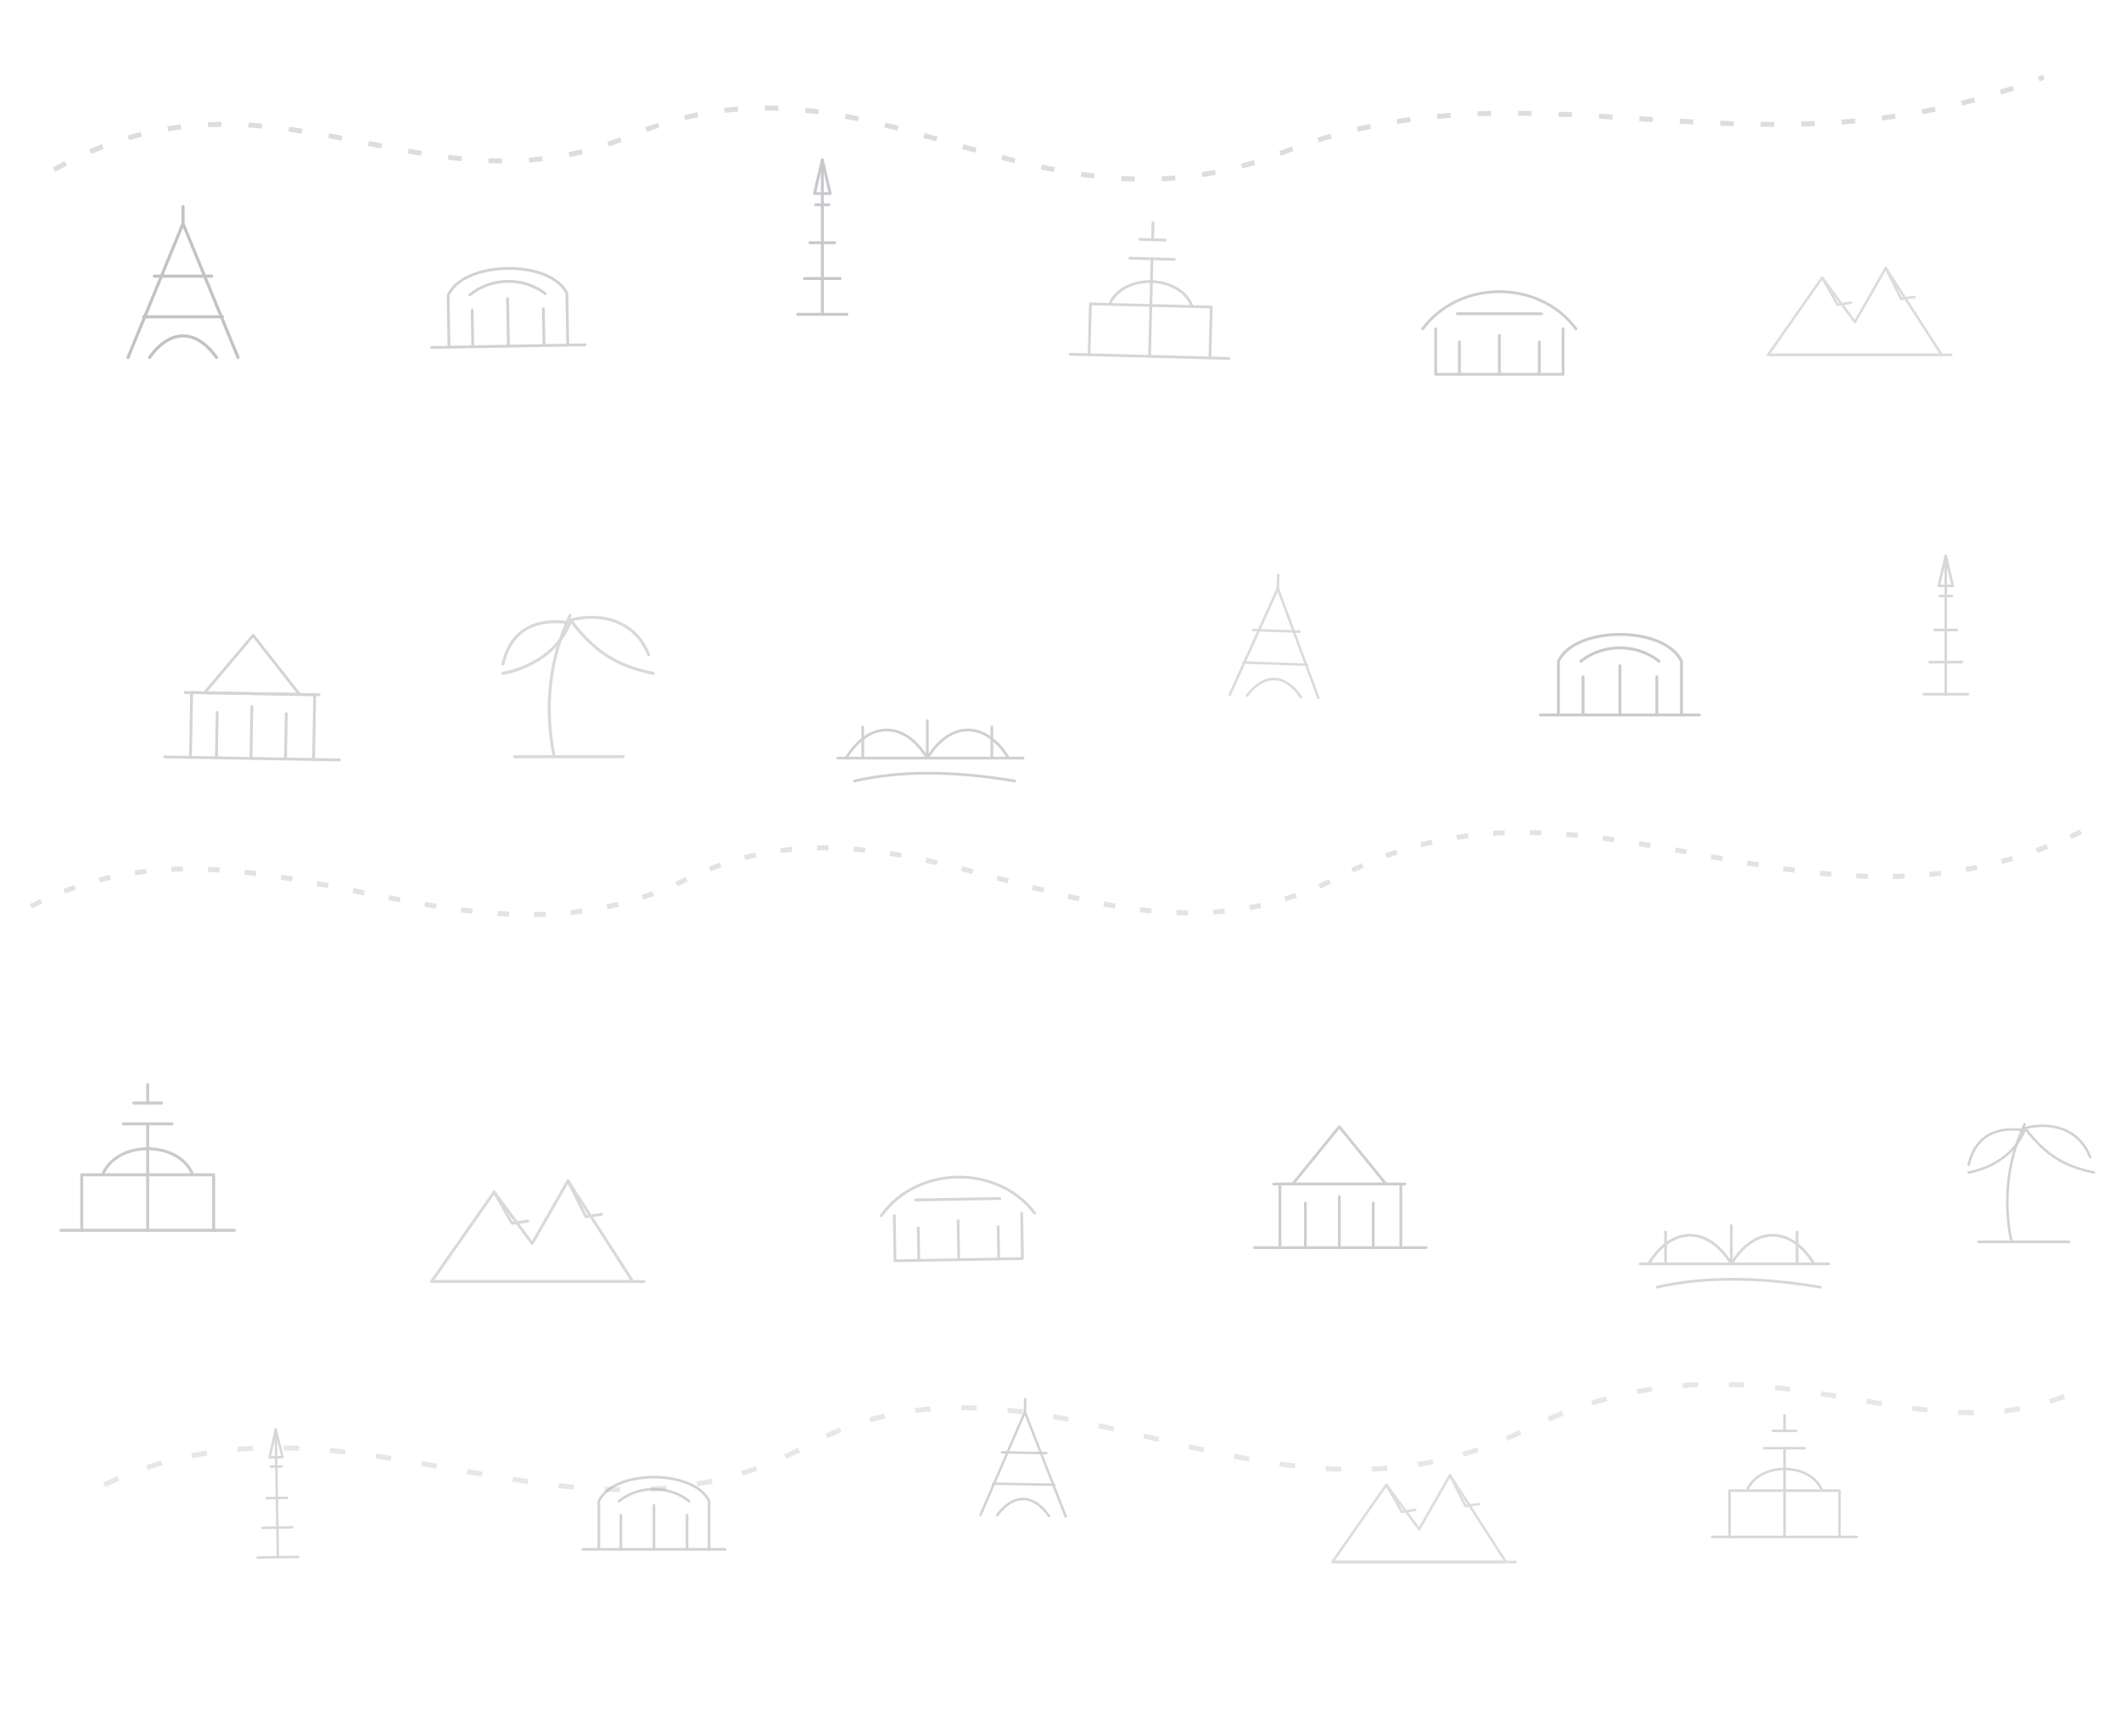
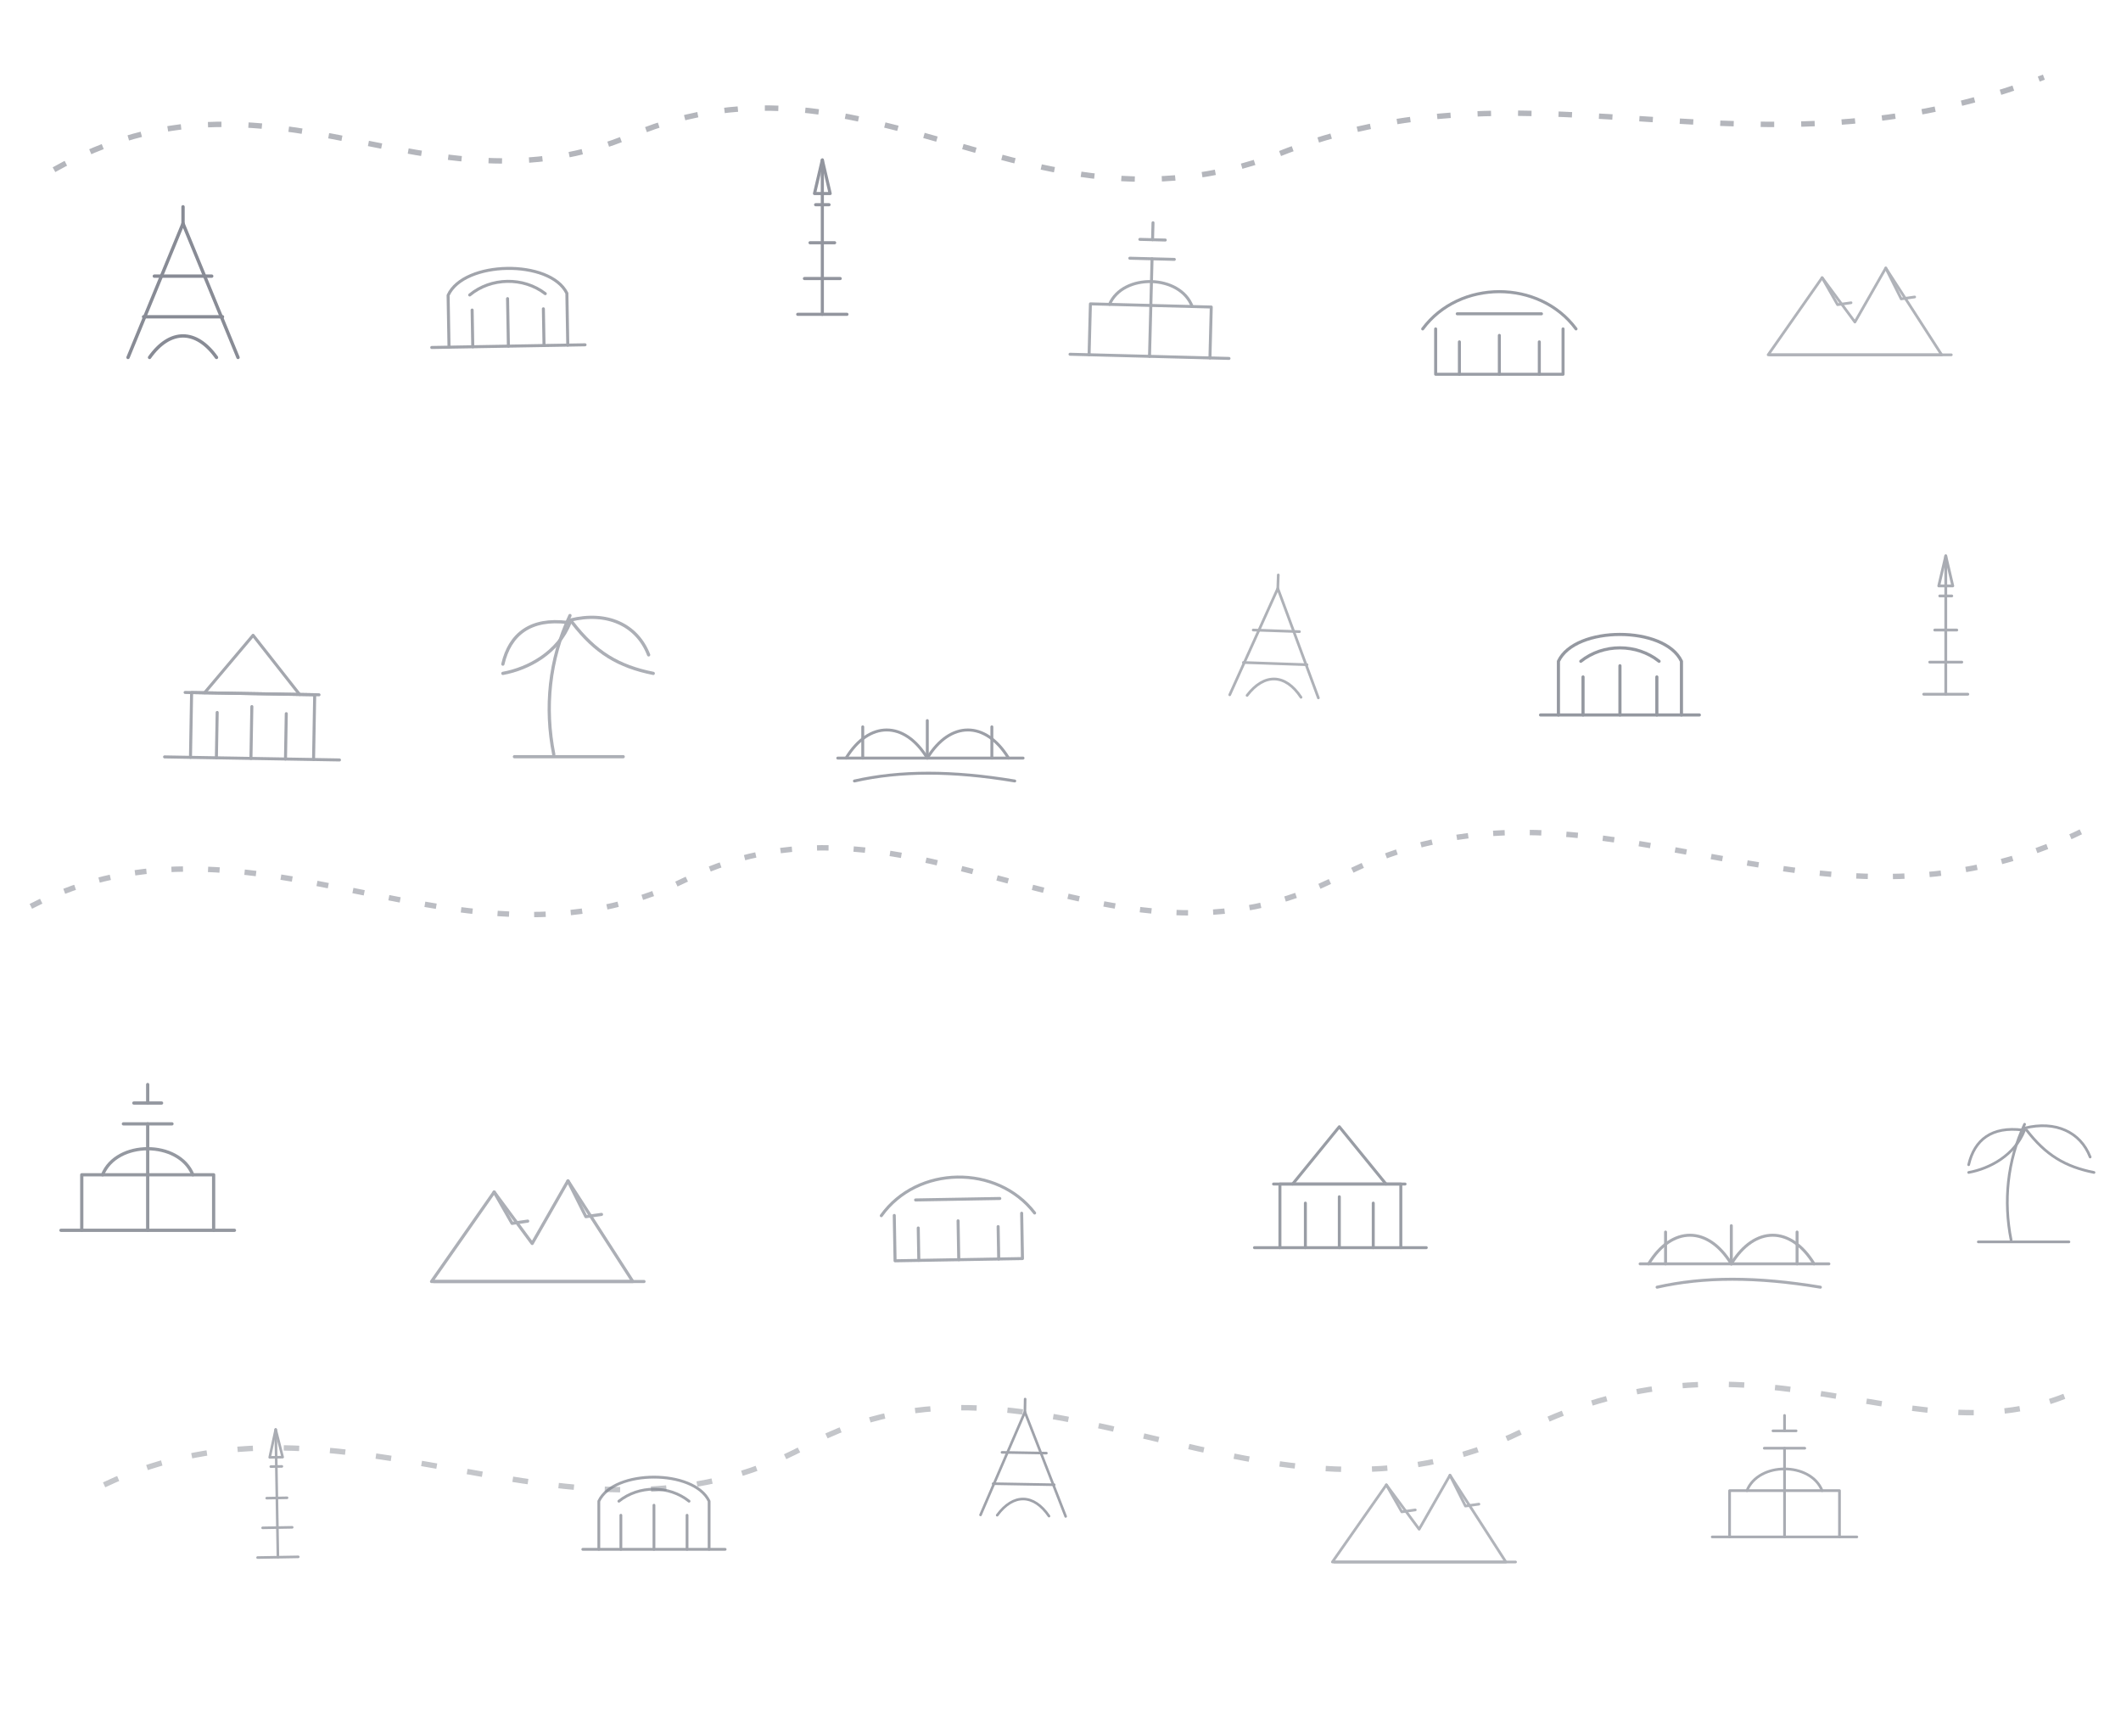
<svg xmlns="http://www.w3.org/2000/svg" width="1100" height="900" viewBox="0 0 1100 900" fill="none">
  <defs>
    <g id="eiffel" stroke-linecap="round" stroke-linejoin="round">
      <path d="M20 128 L66 16 L112 128" />
      <path d="M42 60 H90" />
      <path d="M33 94 H99" />
      <path d="M66 16 V2" />
      <path d="M38 128 C55 104 77 104 94 128" />
    </g>
    <g id="burj" stroke-linecap="round" stroke-linejoin="round">
      <path d="M56 150 V12" />
      <path d="M34 150 H78" />
      <path d="M40 118 H72" />
      <path d="M45 86 H67" />
      <path d="M50 52 H62" />
      <path d="M56 12 L49 42 H63 Z" />
    </g>
    <g id="dome" stroke-linecap="round" stroke-linejoin="round">
      <path d="M12 122 H154" />
      <path d="M28 122 V74 C43 42 123 42 138 74 V122" />
      <path d="M50 122 V88" />
      <path d="M83 122 V78" />
      <path d="M116 122 V88" />
      <path d="M48 74 C68 58 98 58 118 74" />
    </g>
    <g id="mosque" stroke-linecap="round" stroke-linejoin="round">
      <path d="M16 130 H166" />
      <path d="M34 130 V82 H148 V130" />
      <path d="M52 82 C64 52 118 52 130 82" />
      <path d="M91 130 V38" />
      <path d="M70 38 H112" />
      <path d="M79 20 H103" />
      <path d="M91 20 V4" />
    </g>
    <g id="colosseum" stroke-linecap="round" stroke-linejoin="round">
      <path d="M14 126 C48 80 122 80 156 126" />
      <path d="M26 126 V168 H144 V126" />
      <path d="M48 168 V138" />
      <path d="M85 168 V132" />
      <path d="M122 168 V138" />
      <path d="M46 112 H124" />
    </g>
    <g id="temple" stroke-linecap="round" stroke-linejoin="round">
      <path d="M12 140 H174" />
      <path d="M36 140 V80 H150 V140" />
      <path d="M48 80 L92 26 L136 80" />
      <path d="M60 140 V98" />
      <path d="M92 140 V92" />
      <path d="M124 140 V98" />
      <path d="M30 80 H154" />
    </g>
    <g id="palm" stroke-linecap="round" stroke-linejoin="round">
      <path d="M62 142 C54 102 58 60 76 22" />
      <path d="M74 28 C42 24 24 38 18 64" />
      <path d="M76 26 C108 18 134 30 144 56" />
      <path d="M76 28 C66 54 40 68 18 72" />
      <path d="M78 28 C98 54 118 66 148 72" />
      <path d="M28 144 H122" />
    </g>
    <g id="mountains" stroke-linecap="round" stroke-linejoin="round">
      <path d="M10 132 L66 52 L100 98 L132 42 L190 132 Z" />
      <path d="M66 52 L82 80 L96 78" />
      <path d="M132 42 L148 74 L162 72" />
      <path d="M12 132 H200" />
    </g>
    <g id="bridge" stroke-linecap="round" stroke-linejoin="round">
      <path d="M12 128 H190" />
      <path d="M20 128 C42 92 76 92 98 128" />
      <path d="M98 128 C120 92 154 92 176 128" />
      <path d="M36 128 V98" />
      <path d="M98 128 V92" />
      <path d="M160 128 V98" />
      <path d="M28 150 C72 140 122 140 182 150" />
    </g>
  </defs>
-   <g stroke="#111827" stroke-width="2.6" opacity="0.34">
-     <path d="M28 88 C142 24 220 116 328 70 C452 18 536 132 668 78 C800 28 910 98 1060 40" stroke-dasharray="7 14" opacity=".42" />
-     <path d="M16 470 C132 410 238 514 356 456 C474 398 574 518 696 454 C826 386 938 502 1082 430" stroke-dasharray="6 13" opacity=".36" />
-     <path d="M54 770 C180 710 296 816 418 750 C538 684 656 808 790 742 C914 680 994 762 1080 720" stroke-dasharray="8 16" opacity=".30" />
-     <use href="#eiffel" transform="translate(54 106) scale(.62)" opacity=".76" />
-     <use href="#dome" transform="translate(216 112) scale(.56) rotate(-1)" opacity=".56" />
-     <use href="#burj" transform="translate(394 76) scale(.58)" opacity=".68" />
-     <use href="#mosque" transform="translate(548 112) scale(.55) rotate(1.5)" opacity=".52" />
-     <use href="#colosseum" transform="translate(730 100) scale(.56)" opacity=".62" />
-     <use href="#mountains" transform="translate(912 118) scale(.50)" opacity=".45" />
-     <use href="#temple" transform="translate(80 314) scale(.56) rotate(1)" opacity=".54" />
-     <use href="#palm" transform="translate(250 306) scale(.60)" opacity=".48" />
-     <use href="#bridge" transform="translate(428 324) scale(.54)" opacity=".60" />
-     <use href="#eiffel" transform="translate(630 296) scale(.50) rotate(2)" opacity=".46" />
-     <use href="#dome" transform="translate(792 300) scale(.58)" opacity=".66" />
-     <use href="#burj" transform="translate(980 282) scale(.52)" opacity=".50" />
-     <use href="#mosque" transform="translate(22 560) scale(.60)" opacity=".66" />
-     <use href="#mountains" transform="translate(218 588) scale(.58)" opacity=".48" />
-     <use href="#colosseum" transform="translate(448 560) scale(.56) rotate(-1)" opacity=".52" />
-     <use href="#temple" transform="translate(644 570) scale(.55)" opacity=".62" />
-     <use href="#bridge" transform="translate(844 585) scale(.55)" opacity=".50" />
-     <use href="#palm" transform="translate(1012 572) scale(.50)" opacity=".58" />
-     <use href="#burj" transform="translate(116 736) scale(.48) rotate(-1)" opacity=".50" />
-     <use href="#dome" transform="translate(296 740) scale(.52)" opacity=".56" />
-     <use href="#eiffel" transform="translate(500 724) scale(.48) rotate(1)" opacity=".58" />
-     <use href="#mountains" transform="translate(686 744) scale(.50)" opacity=".44" />
-     <use href="#mosque" transform="translate(880 732) scale(.50)" opacity=".50" />
+   <g stroke="#0f172a" stroke-width="2.8" opacity="0.54">
+     <path d="M28 88 C142 24 220 116 328 70 C452 18 536 132 668 78 C800 28 910 98 1060 40" stroke-dasharray="7 14" opacity=".58" />
+     <path d="M16 470 C132 410 238 514 356 456 C474 398 574 518 696 454 C826 386 938 502 1082 430" stroke-dasharray="6 13" opacity=".52" />
+     <path d="M54 770 C180 710 296 816 418 750 C538 684 656 808 790 742 C914 680 994 762 1080 720" stroke-dasharray="8 16" opacity=".46" />
+     <use href="#eiffel" transform="translate(54 106) scale(.62)" opacity=".92" />
+     <use href="#dome" transform="translate(216 112) scale(.56) rotate(-1)" opacity=".72" />
+     <use href="#burj" transform="translate(394 76) scale(.58)" opacity=".84" />
+     <use href="#mosque" transform="translate(548 112) scale(.55) rotate(1.5)" opacity=".68" />
+     <use href="#colosseum" transform="translate(730 100) scale(.56)" opacity=".78" />
+     <use href="#mountains" transform="translate(912 118) scale(.50)" opacity=".61" />
+     <use href="#temple" transform="translate(80 314) scale(.56) rotate(1)" opacity=".70" />
+     <use href="#palm" transform="translate(250 306) scale(.60)" opacity=".64" />
+     <use href="#bridge" transform="translate(428 324) scale(.54)" opacity=".76" />
+     <use href="#eiffel" transform="translate(630 296) scale(.50) rotate(2)" opacity=".62" />
+     <use href="#dome" transform="translate(792 300) scale(.58)" opacity=".82" />
+     <use href="#burj" transform="translate(980 282) scale(.52)" opacity=".66" />
+     <use href="#mosque" transform="translate(22 560) scale(.60)" opacity=".82" />
+     <use href="#mountains" transform="translate(218 588) scale(.58)" opacity=".64" />
+     <use href="#colosseum" transform="translate(448 560) scale(.56) rotate(-1)" opacity=".68" />
+     <use href="#temple" transform="translate(644 570) scale(.55)" opacity=".78" />
+     <use href="#bridge" transform="translate(844 585) scale(.55)" opacity=".66" />
+     <use href="#palm" transform="translate(1012 572) scale(.50)" opacity=".74" />
+     <use href="#burj" transform="translate(116 736) scale(.48) rotate(-1)" opacity=".66" />
+     <use href="#dome" transform="translate(296 740) scale(.52)" opacity=".72" />
+     <use href="#eiffel" transform="translate(500 724) scale(.48) rotate(1)" opacity=".74" />
+     <use href="#mountains" transform="translate(686 744) scale(.50)" opacity=".60" />
+     <use href="#mosque" transform="translate(880 732) scale(.50)" opacity=".66" />
  </g>
</svg>
